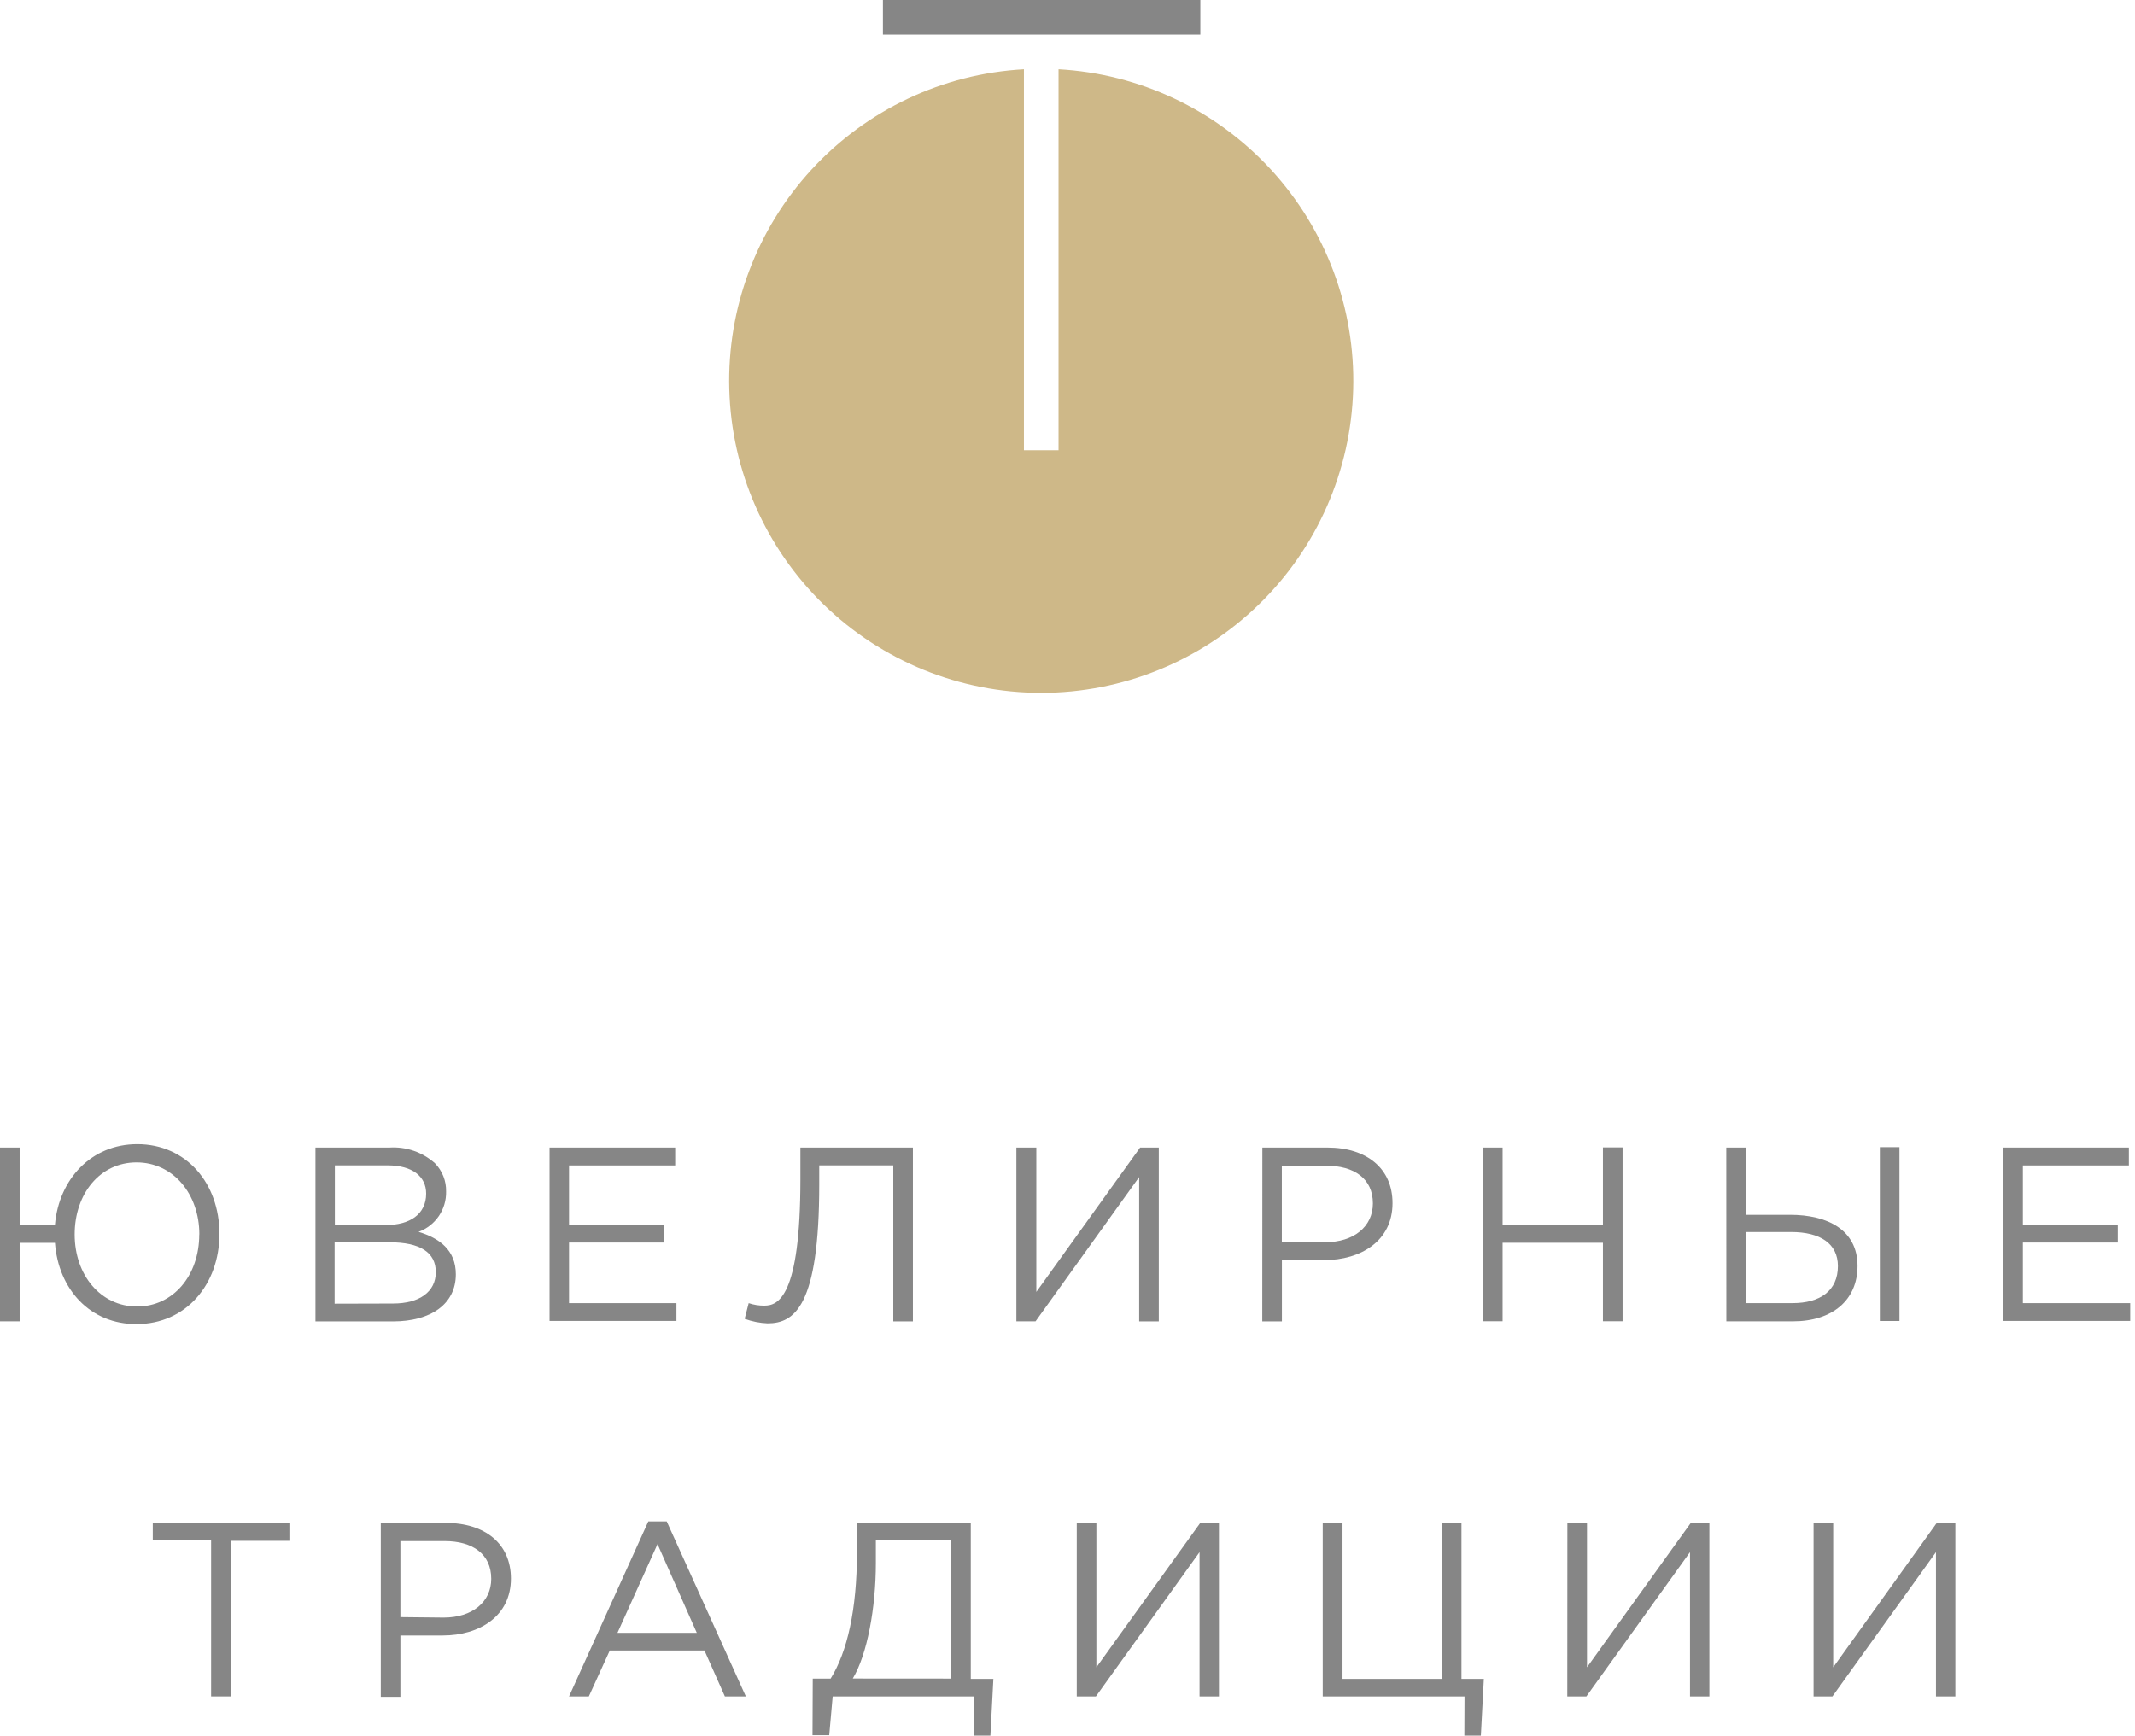
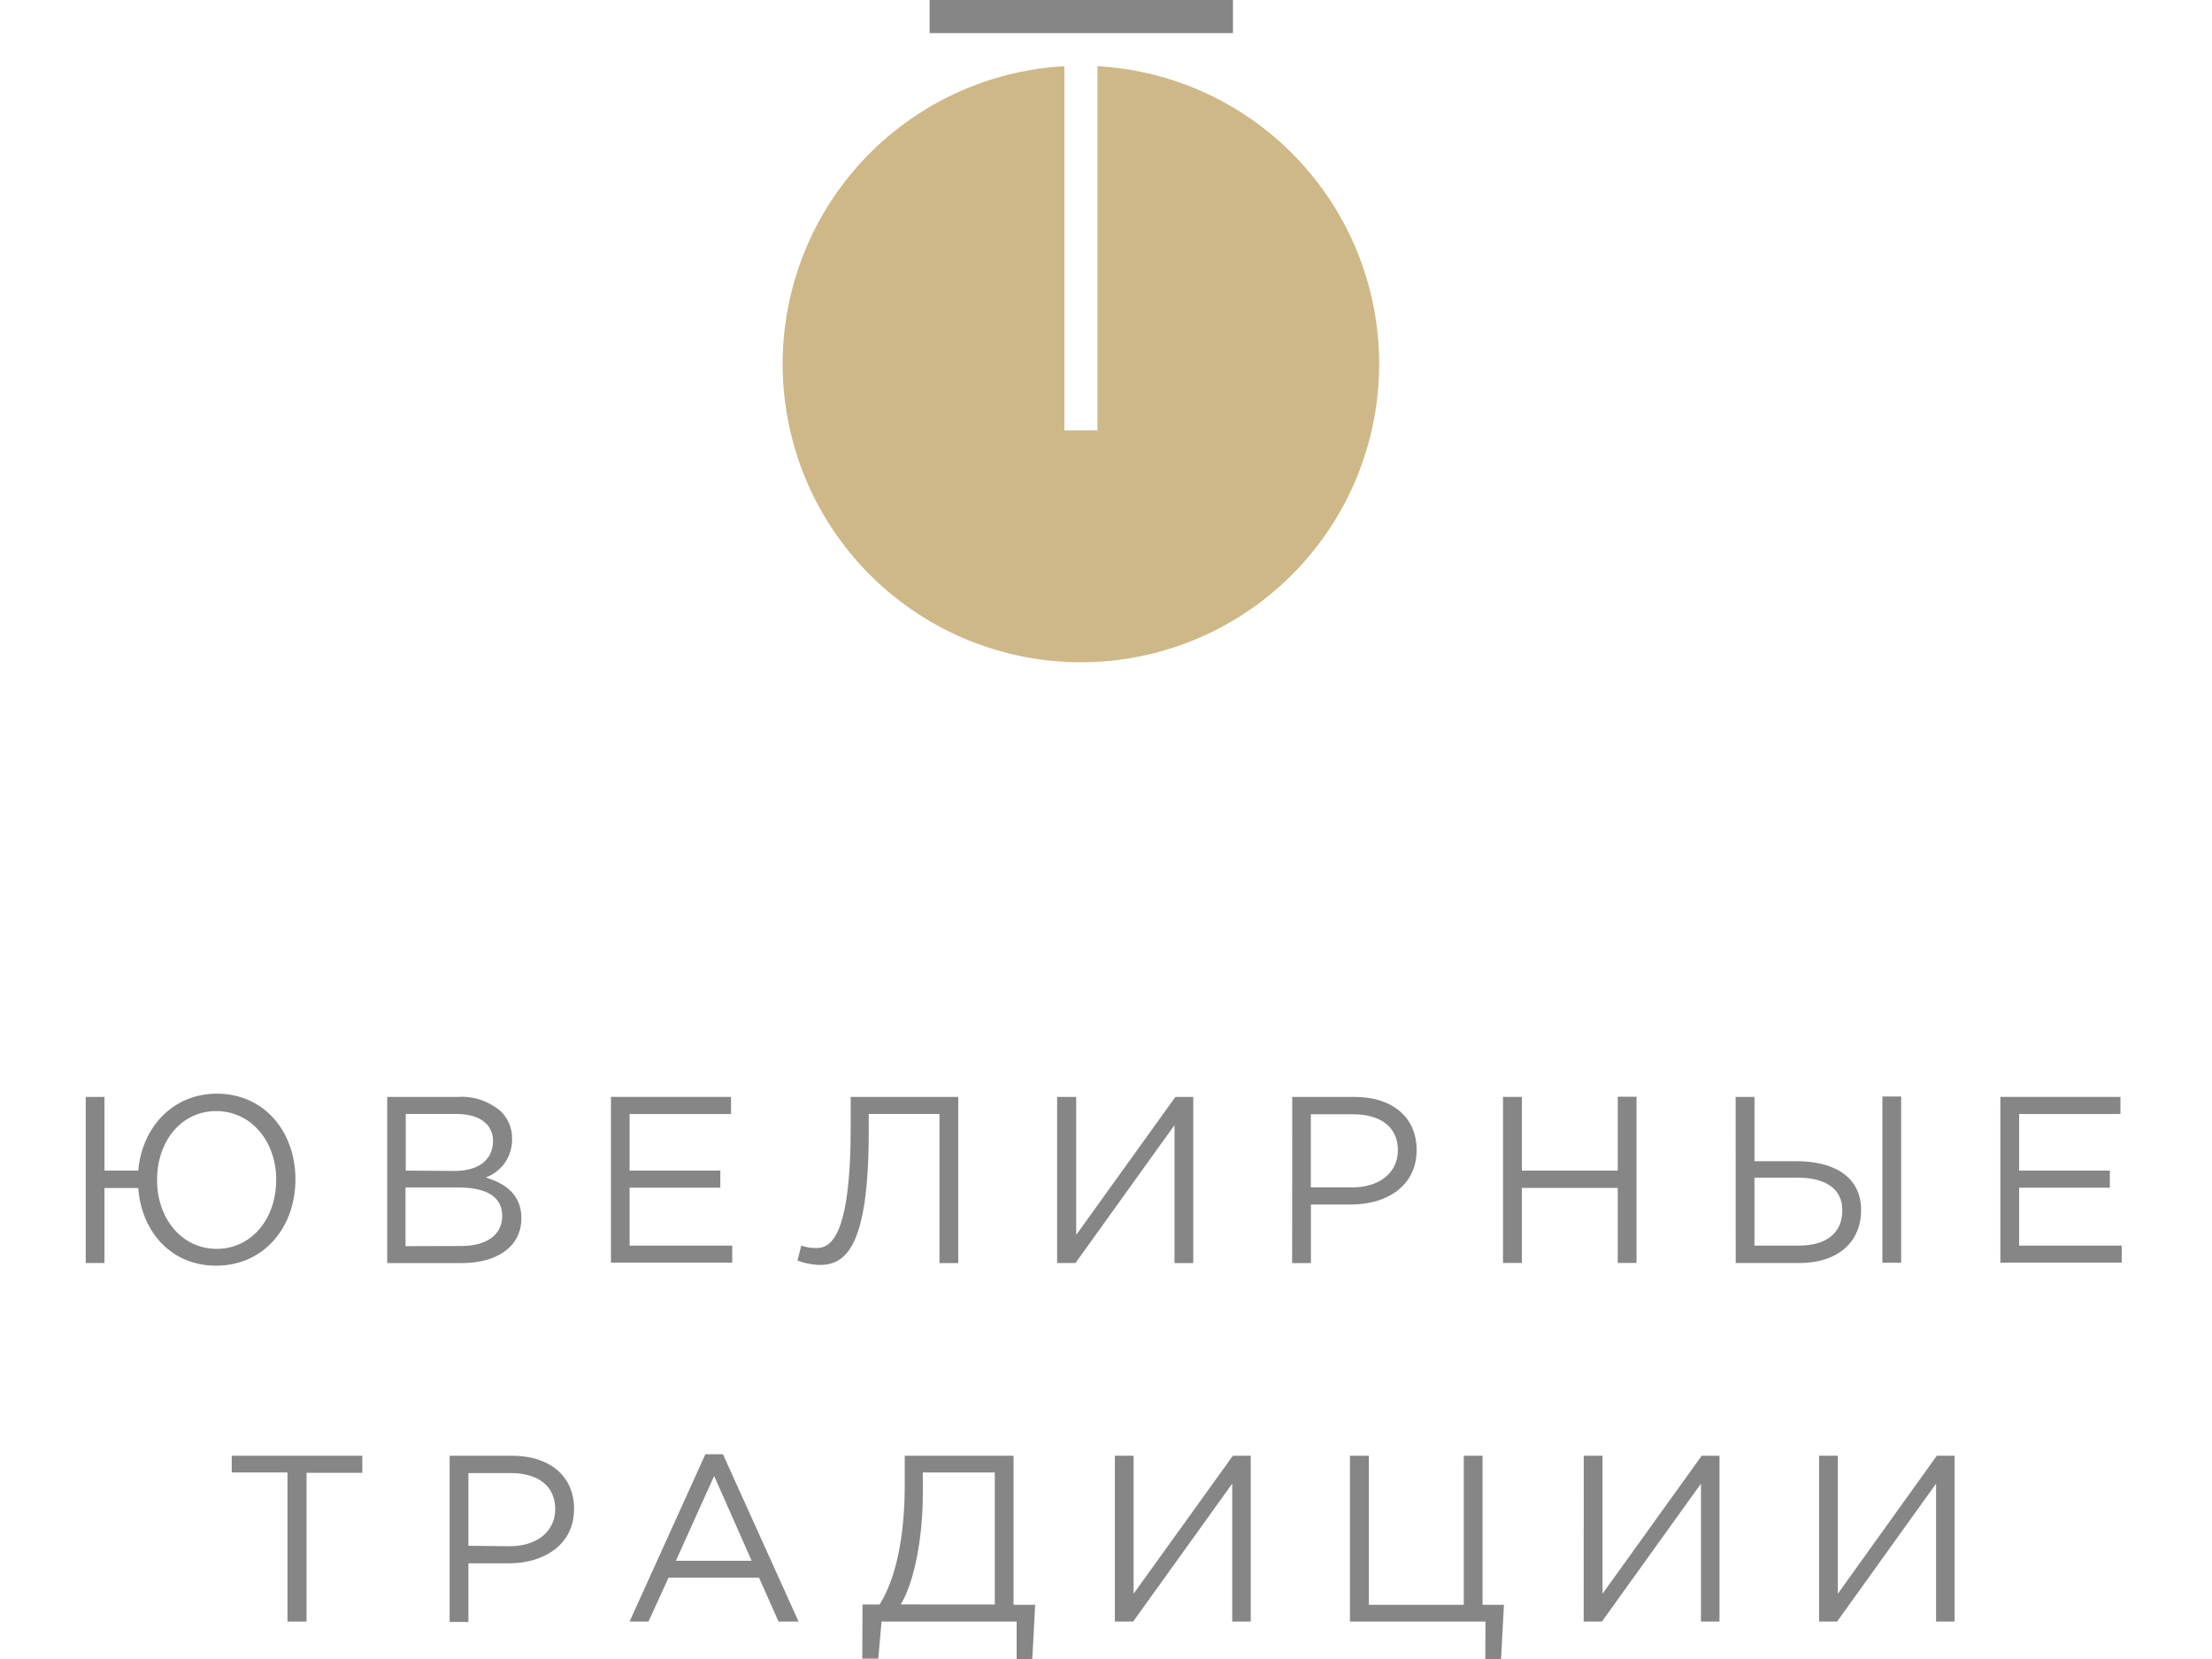
- <svg xmlns="http://www.w3.org/2000/svg" width="123" height="100" viewBox="0 0 123 100" fill="none">
+ <svg xmlns="http://www.w3.org/2000/svg" width="80" height="60" viewBox="0 0 123 100" fill="none">
  <path d="M69.153 0H50.866V1.995H69.153V0Z" fill="#868686" />
  <path d="M60.984 3.989V25.94H58.99V3.989C54.315 4.249 49.926 6.322 46.756 9.768C43.586 13.213 41.885 17.759 42.015 22.439C42.145 27.12 44.095 31.565 47.451 34.829C50.808 38.093 55.305 39.92 59.987 39.92C64.669 39.92 69.166 38.093 72.522 34.829C75.879 31.565 77.829 27.12 77.959 22.439C78.089 17.759 76.388 13.213 73.218 9.768C70.048 6.322 65.659 4.249 60.984 3.989Z" fill="#CEB888" />
  <path d="M3.166 71.609H1.131V76.132H0V66.118H1.131V70.559H3.166C3.397 67.941 5.256 65.923 7.906 65.923C10.738 65.923 12.642 68.185 12.642 71.093C12.642 74.001 10.711 76.29 7.875 76.29C5.197 76.308 3.365 74.287 3.166 71.609ZM11.484 71.125C11.484 68.791 9.969 66.973 7.866 66.973C5.762 66.973 4.301 68.782 4.301 71.125C4.301 73.468 5.803 75.277 7.893 75.277C9.982 75.277 11.479 73.486 11.479 71.125H11.484Z" fill="#868686" />
  <path d="M18.174 66.118H22.439C22.913 66.088 23.39 66.152 23.839 66.307C24.289 66.463 24.703 66.706 25.058 67.022C25.268 67.238 25.433 67.494 25.544 67.774C25.654 68.055 25.707 68.354 25.7 68.655C25.711 69.159 25.563 69.654 25.279 70.07C24.994 70.486 24.586 70.803 24.112 70.976C25.302 71.333 26.261 72.02 26.261 73.423C26.261 75.141 24.813 76.136 22.642 76.136H18.174V66.118ZM22.244 70.582C23.601 70.582 24.551 69.967 24.551 68.773C24.551 67.787 23.764 67.145 22.33 67.145H19.291V70.56L22.244 70.582ZM22.647 75.105C24.162 75.105 25.107 74.431 25.107 73.296C25.107 72.161 24.203 71.577 22.443 71.577H19.277V75.114L22.647 75.105Z" fill="#868686" />
  <path d="M31.661 66.118H38.898V67.149H32.783V70.56H38.252V71.591H32.783V75.083H38.971V76.109H31.661V66.118Z" fill="#868686" />
  <path d="M42.901 75.987L43.132 75.083C43.423 75.182 43.729 75.231 44.036 75.227C44.81 75.227 46.112 74.775 46.112 67.927V66.118H52.594V76.136H51.463V67.145H47.198V68.235C47.198 75.263 45.769 76.249 44.222 76.249C43.771 76.231 43.325 76.142 42.901 75.987Z" fill="#868686" />
  <path d="M58.555 66.118H59.704V74.436L65.684 66.118H66.76V76.136H65.629V67.819L59.659 76.132H58.555V66.118Z" fill="#868686" />
  <path d="M72.726 66.118H76.476C78.737 66.118 80.225 67.321 80.225 69.325C80.225 71.487 78.416 72.604 76.286 72.604H73.852V76.136H72.721L72.726 66.118ZM76.344 71.573C78.004 71.573 79.094 70.668 79.094 69.338C79.094 67.909 78.022 67.163 76.381 67.163H73.848V71.573H76.344Z" fill="#868686" />
  <path d="M85.431 66.118H86.566V70.56H92.347V66.109H93.478V76.127H92.347V71.604H86.566V76.127H85.431V66.118Z" fill="#868686" />
  <path d="M99.453 66.118H100.588V69.994H103.125C105.274 69.994 107.015 70.853 107.015 72.943C107.015 74.902 105.568 76.132 103.297 76.132H99.457L99.453 66.118ZM103.266 75.082C104.862 75.082 105.884 74.368 105.884 72.948C105.884 71.645 104.853 70.985 103.193 70.985H100.588V75.082H103.266ZM108.3 66.095H109.43V76.114H108.3V66.095Z" fill="#868686" />
  <path d="M115.41 66.118H122.647V67.149H116.541V70.56H122.009V71.591H116.541V75.083H122.724V76.109H115.41V66.118Z" fill="#868686" />
  <path d="M12.162 88.756H8.802V87.747H16.672V88.778H13.311V97.743H12.162V88.756Z" fill="#868686" />
  <path d="M21.937 87.747H25.686C27.948 87.747 29.436 88.95 29.436 90.954C29.436 93.116 27.627 94.233 25.501 94.233H23.067V97.766H21.937V87.747ZM25.555 93.202C27.215 93.202 28.301 92.297 28.301 90.968C28.301 89.538 27.229 88.792 25.61 88.792H23.067V93.175L25.555 93.202Z" fill="#868686" />
  <path d="M37.351 87.657H38.41L42.969 97.743H41.761L40.585 95.097H35.13L33.923 97.743H32.783L37.351 87.657ZM40.142 94.079L37.88 88.968L35.574 94.079H40.142Z" fill="#868686" />
  <path d="M46.823 96.716H47.854C48.813 95.183 49.369 92.727 49.369 89.479V87.747H55.928V96.734H57.23L57.058 100H56.113V97.743H47.971L47.773 99.977H46.809L46.823 96.716ZM54.797 96.716V88.756H50.459V90.058C50.459 92.65 49.957 95.341 49.129 96.712L54.797 96.716Z" fill="#868686" />
  <path d="M62.034 87.747H63.164V96.065L69.148 87.747H70.225V97.743H69.108V89.43L63.137 97.743H62.034V87.747Z" fill="#868686" />
  <path d="M84.373 97.743H76.204V87.747H77.344V96.734H83.066V87.747H84.197V96.734H85.486L85.314 100H84.364L84.373 97.743Z" fill="#868686" />
  <path d="M90.298 87.747H91.429V96.065L97.408 87.747H98.48V97.743H97.363V89.43L91.393 97.743H90.293L90.298 87.747Z" fill="#868686" />
  <path d="M104.482 87.747H105.613V96.065L111.579 87.747H112.651V97.743H111.534V89.43L105.568 97.743H104.482V87.747Z" fill="#868686" />
</svg>
